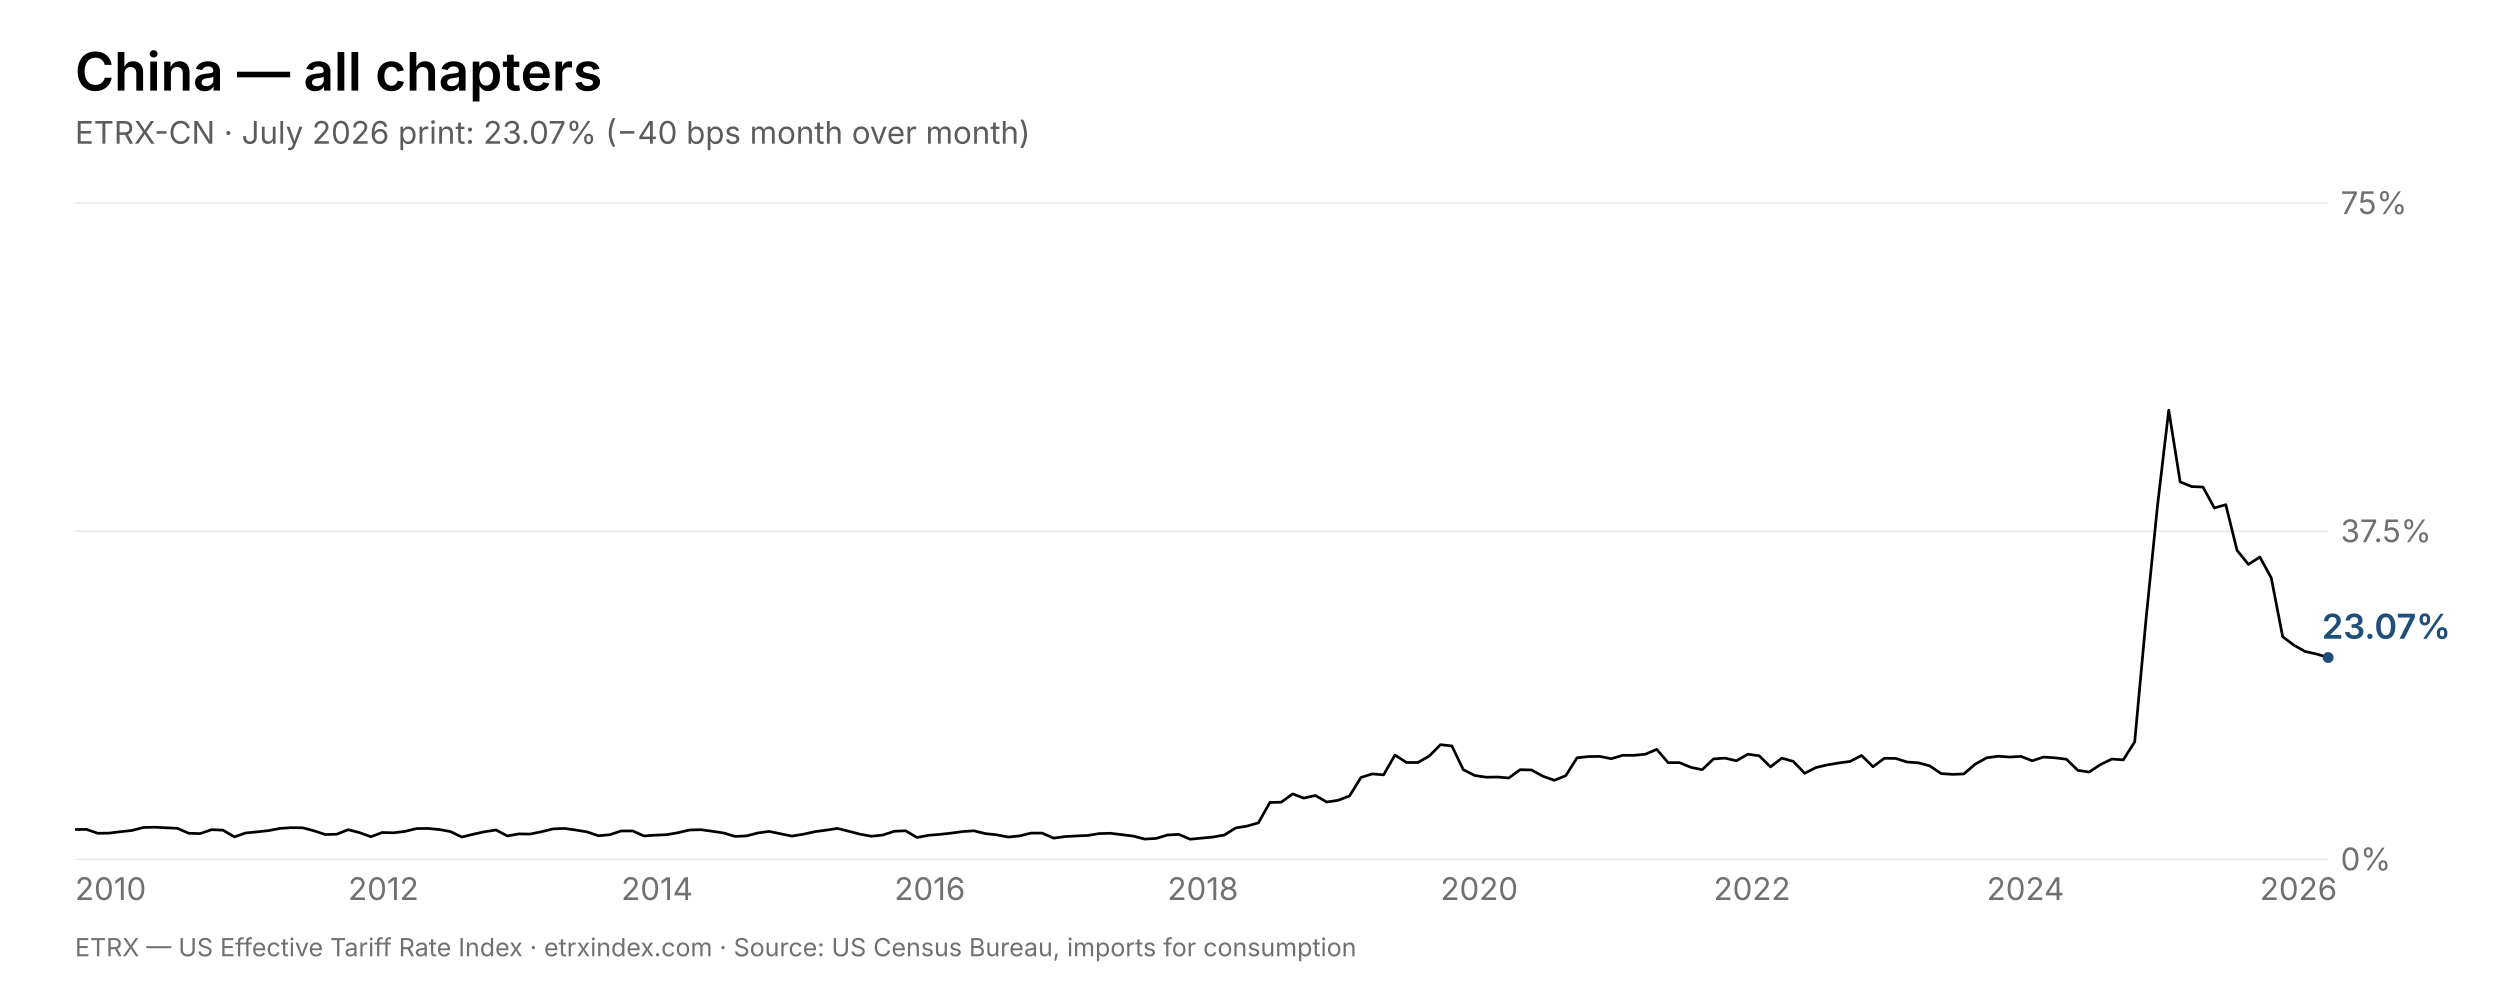
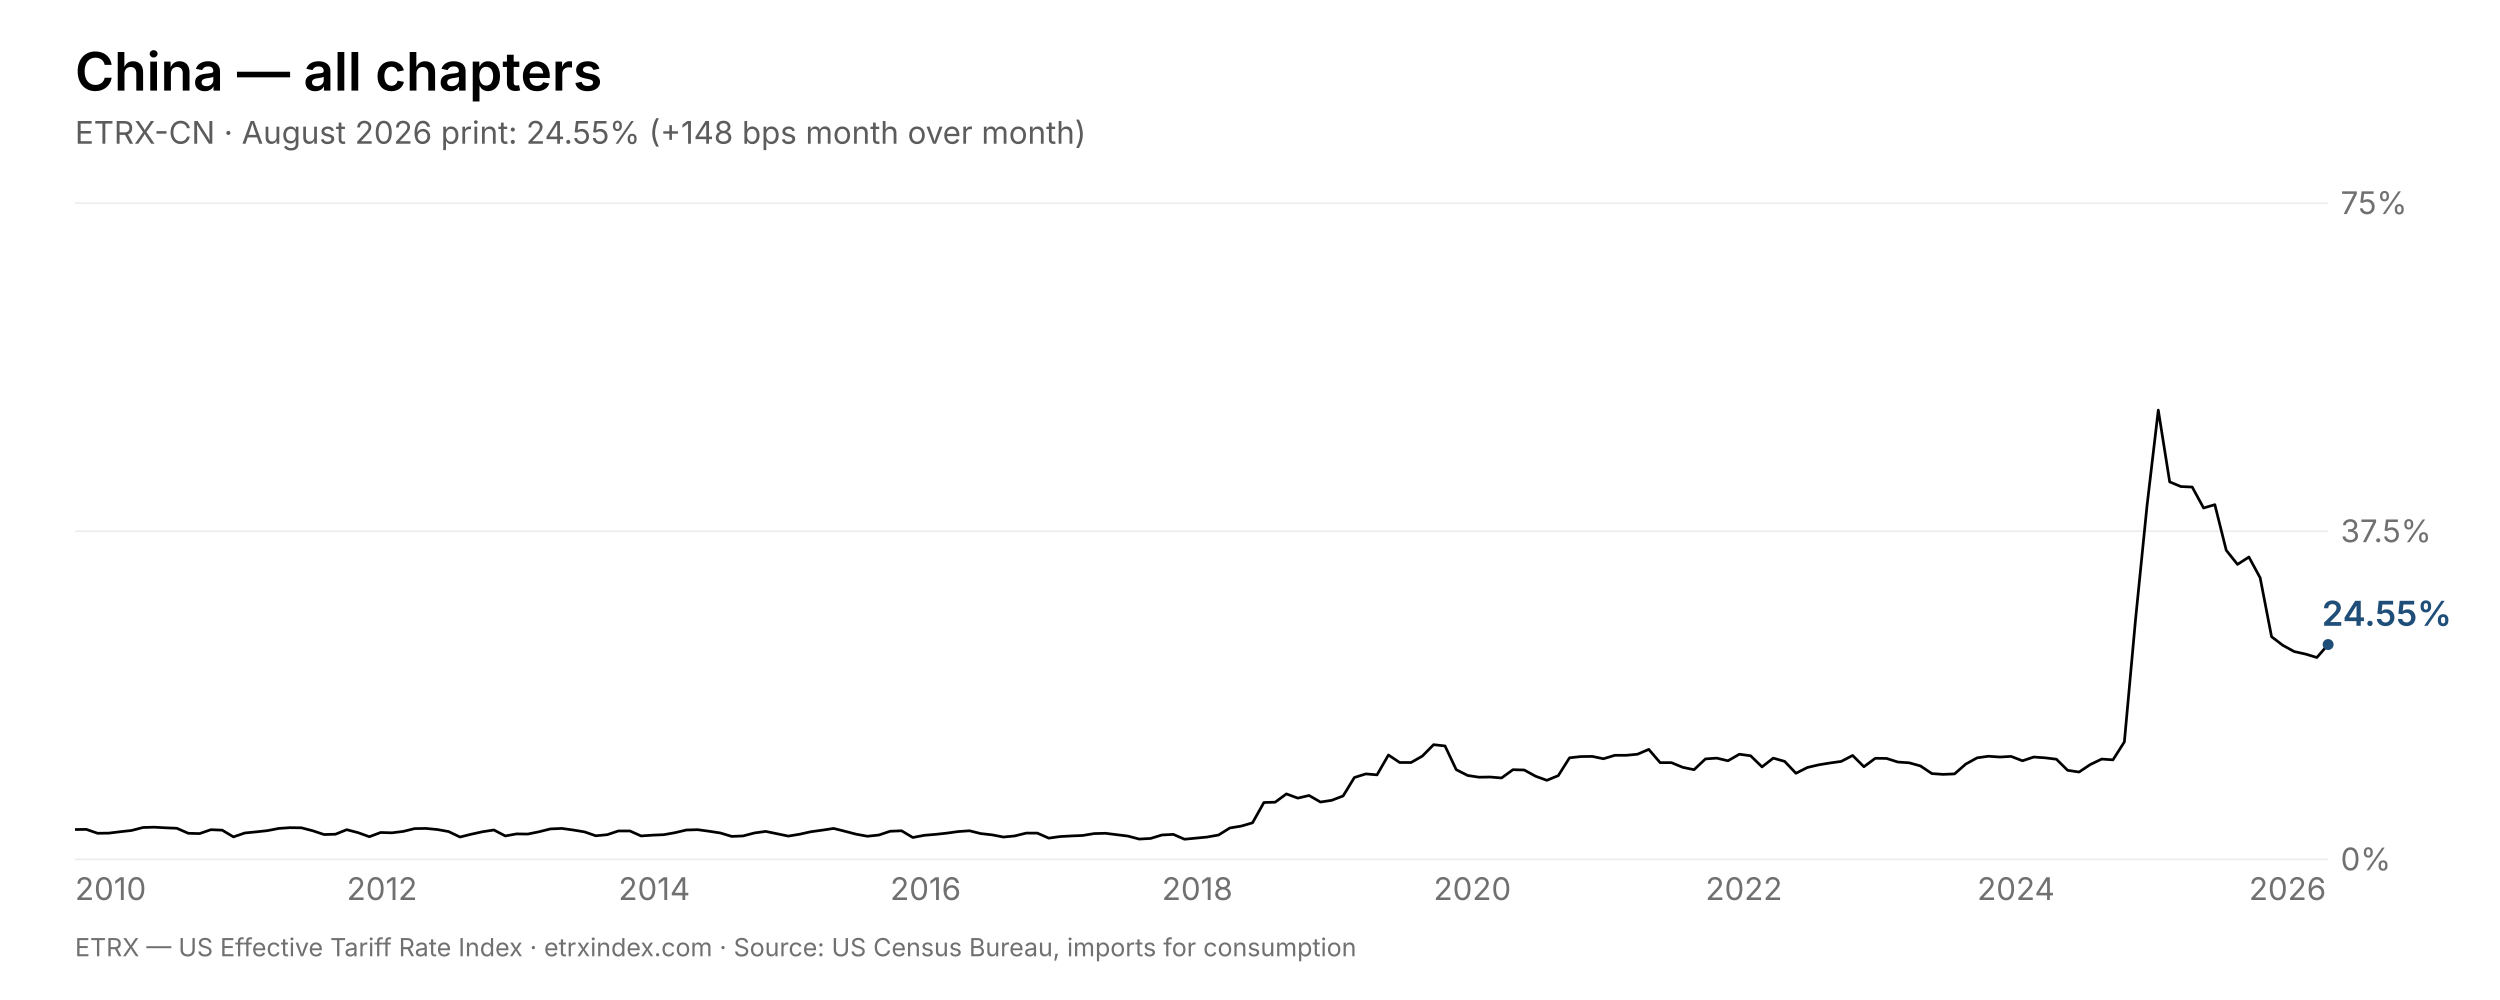
<svg xmlns="http://www.w3.org/2000/svg" viewBox="0 0 1600 640" width="1600" height="640" font-family="Inter, Helvetica, Arial, sans-serif">
  <rect width="1600" height="640" fill="#fff" />
  <text x="48" y="58" font-size="34" font-weight="600" fill="#000000">China — all chapters</text>
-   <text x="48" y="92" font-size="20" fill="rgba(0,0,0,0.64)">ETRX-CN · July 2026 print: 23.07% (−40 bps month over month)</text>
+   <text x="48" y="92" font-size="20" fill="rgba(0,0,0,0.64)">ETRX-CN · August 2026 print: 24.55% (+148 bps month over month)</text>
  <line x1="48" y1="550.0" x2="1490" y2="550.0" stroke="rgba(0,0,0,0.08)" stroke-width="1" />
  <text x="1498" y="557.0" font-size="20" fill="rgba(0,0,0,0.56)">0%</text>
  <line x1="48" y1="340.0" x2="1490" y2="340.0" stroke="rgba(0,0,0,0.08)" stroke-width="1" />
  <text x="1498" y="347.0" font-size="20" fill="rgba(0,0,0,0.56)">37.5%</text>
  <line x1="48" y1="130.0" x2="1490" y2="130.0" stroke="rgba(0,0,0,0.08)" stroke-width="1" />
  <text x="1498" y="137.0" font-size="20" fill="rgba(0,0,0,0.56)">75%</text>
  <text x="48.0" y="576" font-size="20" fill="rgba(0,0,0,0.56)">2010</text>
-   <text x="222.8" y="576" font-size="20" fill="rgba(0,0,0,0.56)">2012</text>
-   <text x="397.6" y="576" font-size="20" fill="rgba(0,0,0,0.56)">2014</text>
-   <text x="572.4" y="576" font-size="20" fill="rgba(0,0,0,0.56)">2016</text>
-   <text x="747.2" y="576" font-size="20" fill="rgba(0,0,0,0.56)">2018</text>
-   <text x="921.9" y="576" font-size="20" fill="rgba(0,0,0,0.56)">2020</text>
-   <text x="1096.7" y="576" font-size="20" fill="rgba(0,0,0,0.56)">2022</text>
-   <text x="1271.5" y="576" font-size="20" fill="rgba(0,0,0,0.56)">2024</text>
-   <text x="1446.3" y="576" font-size="20" fill="rgba(0,0,0,0.56)">2026</text>
-   <polyline points="48.0,530.9 55.3,530.8 62.6,533.3 69.8,533.2 77.1,532.3 84.4,531.5 91.7,529.6 99.0,529.4 106.3,529.8 113.5,530.1 120.8,533.3 128.1,533.5 135.4,531.0 142.7,531.3 150.0,535.6 157.2,533.1 164.5,532.4 171.8,531.6 179.1,530.2 186.4,529.7 193.7,529.8 200.9,531.7 208.2,534.1 215.5,533.9 222.8,531.0 230.1,532.9 237.4,535.5 244.6,532.8 251.9,533.0 259.2,532.1 266.5,530.3 273.8,530.2 281.1,530.9 288.3,532.2 295.6,535.7 302.9,533.9 310.2,532.3 317.5,531.2 324.7,535.0 332.0,533.7 339.3,533.8 346.6,532.3 353.9,530.5 361.2,530.2 368.4,531.2 375.7,532.4 383.0,534.9 390.3,534.2 397.6,531.8 404.9,531.8 412.1,535.0 419.4,534.5 426.7,534.2 434.0,532.9 441.3,531.2 448.6,531.0 455.8,532.0 463.1,533.1 470.4,535.3 477.7,535.0 485.0,533.1 492.3,532.1 499.5,533.6 506.8,535.1 514.1,533.9 521.4,532.3 528.7,531.3 535.9,530.2 543.2,532.0 550.5,533.9 557.8,535.2 565.1,534.4 572.4,532.0 579.6,531.7 586.9,536.0 594.2,534.6 601.5,534.0 608.8,533.2 616.1,532.2 623.3,531.7 630.6,533.5 637.9,534.3 645.2,535.7 652.5,535.0 659.8,533.2 667.0,533.2 674.3,536.4 681.6,535.4 688.9,535.0 696.2,534.7 703.5,533.5 710.7,533.3 718.0,534.2 725.3,535.1 732.6,537.0 739.9,536.6 747.2,534.4 754.4,534.0 761.7,537.1 769.0,536.4 776.3,535.7 783.6,534.4 790.8,529.9 798.1,528.7 805.4,526.6 812.7,513.6 820.0,513.4 827.3,508.1 834.5,510.8 841.8,509.1 849.1,513.3 856.4,512.2 863.7,509.4 871.0,497.6 878.2,495.3 885.5,495.9 892.8,483.2 900.1,488.0 907.4,488.0 914.7,483.9 921.9,476.6 929.2,477.4 936.5,492.6 943.8,496.3 951.1,497.4 958.4,497.3 965.6,497.9 972.9,492.6 980.2,492.8 987.5,496.8 994.8,499.4 1002.1,496.4 1009.3,485.0 1016.6,484.2 1023.9,484.1 1031.2,485.6 1038.5,483.4 1045.7,483.4 1053.0,482.7 1060.3,479.6 1067.6,488.1 1074.9,488.1 1082.2,491.1 1089.4,492.6 1096.7,485.7 1104.0,485.2 1111.3,486.9 1118.6,482.7 1125.9,483.7 1133.1,490.8 1140.4,485.2 1147.7,487.3 1155.0,494.9 1162.3,491.2 1169.6,489.5 1176.8,488.3 1184.1,487.3 1191.4,483.5 1198.7,490.7 1206.0,485.3 1213.3,485.4 1220.5,487.7 1227.8,488.2 1235.1,490.2 1242.4,495.1 1249.7,495.6 1256.9,495.3 1264.2,489.0 1271.5,485.0 1278.8,484.0 1286.1,484.5 1293.4,484.1 1300.6,486.9 1307.9,484.5 1315.2,485.0 1322.5,485.9 1329.8,493.0 1337.1,494.1 1344.3,489.3 1351.6,485.8 1358.9,486.3 1366.2,474.8 1373.5,395.9 1380.8,323.6 1388.0,262.5 1395.3,308.4 1402.6,311.4 1409.9,311.7 1417.2,325.1 1424.5,323.0 1431.7,352.2 1439.0,361.2 1446.3,356.5 1453.6,369.8 1460.9,407.5 1468.2,413.0 1475.4,417.0 1482.7,418.6 1490.0,420.8" fill="none" stroke="#000000" stroke-width="1.75" stroke-linejoin="round" />
-   <circle cx="1490.0" cy="420.8" r="3.5" fill="#1f4e79" />
-   <text x="1486.0" y="408.8" font-size="22" font-weight="600" fill="#1f4e79">23.07%</text>
+   <text x="221.9" y="576" font-size="20" fill="rgba(0,0,0,0.56)">2012</text>
+   <text x="395.8" y="576" font-size="20" fill="rgba(0,0,0,0.56)">2014</text>
+   <text x="569.7" y="576" font-size="20" fill="rgba(0,0,0,0.56)">2016</text>
+   <text x="743.6" y="576" font-size="20" fill="rgba(0,0,0,0.56)">2018</text>
+   <text x="917.5" y="576" font-size="20" fill="rgba(0,0,0,0.56)">2020</text>
+   <text x="1091.5" y="576" font-size="20" fill="rgba(0,0,0,0.56)">2022</text>
+   <text x="1265.4" y="576" font-size="20" fill="rgba(0,0,0,0.56)">2024</text>
+   <text x="1439.3" y="576" font-size="20" fill="rgba(0,0,0,0.56)">2026</text>
+   <polyline points="48.0,530.9 55.2,530.8 62.5,533.3 69.7,533.2 77.0,532.3 84.2,531.5 91.5,529.6 98.7,529.4 106.0,529.8 113.2,530.1 120.5,533.3 127.7,533.5 135.0,531.0 142.2,531.3 149.4,535.6 156.7,533.1 163.9,532.4 171.2,531.6 178.4,530.2 185.7,529.7 192.9,529.8 200.2,531.7 207.4,534.1 214.7,533.9 221.9,531.0 229.2,532.9 236.4,535.5 243.6,532.8 250.9,533.0 258.1,532.1 265.4,530.3 272.6,530.2 279.9,530.9 287.1,532.2 294.4,535.7 301.6,533.9 308.9,532.3 316.1,531.2 323.4,535.0 330.6,533.7 337.8,533.8 345.1,532.3 352.3,530.5 359.6,530.2 366.8,531.2 374.1,532.4 381.3,534.9 388.6,534.2 395.8,531.8 403.1,531.8 410.3,535.0 417.6,534.5 424.8,534.2 432.1,532.9 439.3,531.2 446.5,531.0 453.8,532.0 461.0,533.1 468.3,535.3 475.5,535.0 482.8,533.1 490.0,532.1 497.3,533.6 504.5,535.1 511.8,533.9 519.0,532.3 526.3,531.3 533.5,530.2 540.7,532.0 548.0,533.9 555.2,535.2 562.5,534.4 569.7,532.0 577.0,531.7 584.2,536.0 591.5,534.6 598.7,534.0 606.0,533.2 613.2,532.2 620.5,531.7 627.7,533.5 634.9,534.3 642.2,535.7 649.4,535.0 656.7,533.2 663.9,533.2 671.2,536.4 678.4,535.4 685.7,535.0 692.9,534.7 700.2,533.5 707.4,533.3 714.7,534.2 721.9,535.1 729.1,537.0 736.4,536.6 743.6,534.4 750.9,534.0 758.1,537.1 765.4,536.4 772.6,535.7 779.9,534.4 787.1,529.9 794.4,528.7 801.6,526.6 808.9,513.6 816.1,513.4 823.3,508.1 830.6,510.8 837.8,509.1 845.1,513.3 852.3,512.2 859.6,509.4 866.8,497.6 874.1,495.3 881.3,495.9 888.6,483.2 895.8,488.0 903.1,488.0 910.3,483.9 917.5,476.6 924.8,477.4 932.0,492.6 939.3,496.3 946.5,497.4 953.8,497.3 961.0,497.9 968.3,492.6 975.5,492.8 982.8,496.8 990.0,499.4 997.3,496.4 1004.5,485.0 1011.7,484.2 1019.0,484.1 1026.2,485.6 1033.5,483.4 1040.7,483.4 1048.0,482.7 1055.2,479.6 1062.5,488.1 1069.7,488.1 1077.0,491.1 1084.2,492.6 1091.5,485.7 1098.7,485.2 1105.9,486.9 1113.2,482.7 1120.4,483.7 1127.7,490.8 1134.9,485.2 1142.2,487.3 1149.4,494.9 1156.7,491.2 1163.9,489.5 1171.2,488.3 1178.4,487.3 1185.7,483.5 1192.9,490.7 1200.2,485.3 1207.4,485.4 1214.6,487.7 1221.9,488.2 1229.1,490.2 1236.4,495.1 1243.6,495.6 1250.9,495.3 1258.1,489.0 1265.4,485.0 1272.6,484.0 1279.9,484.5 1287.1,484.1 1294.4,486.9 1301.6,484.5 1308.8,485.0 1316.1,485.9 1323.3,493.0 1330.6,494.1 1337.8,489.3 1345.1,485.8 1352.3,486.3 1359.6,474.8 1366.8,395.9 1374.1,323.6 1381.3,262.5 1388.6,308.4 1395.8,311.4 1403.0,311.7 1410.3,325.1 1417.5,323.0 1424.8,352.2 1432.0,361.2 1439.3,356.5 1446.5,369.8 1453.8,407.5 1461.0,413.0 1468.3,417.0 1475.5,418.6 1482.8,420.8 1490.0,412.5" fill="none" stroke="#000000" stroke-width="1.75" stroke-linejoin="round" />
+   <circle cx="1490.0" cy="412.5" r="3.5" fill="#1f4e79" />
+   <text x="1486.0" y="400.5" font-size="22" font-weight="600" fill="#1f4e79">24.55%</text>
  <text x="48" y="612" font-size="16" fill="rgba(0,0,0,0.56)">ETRX — US Effective Tariff Rate Index · etrxindex.com · Source: US Census Bureau, imports for consumption</text>
</svg>
